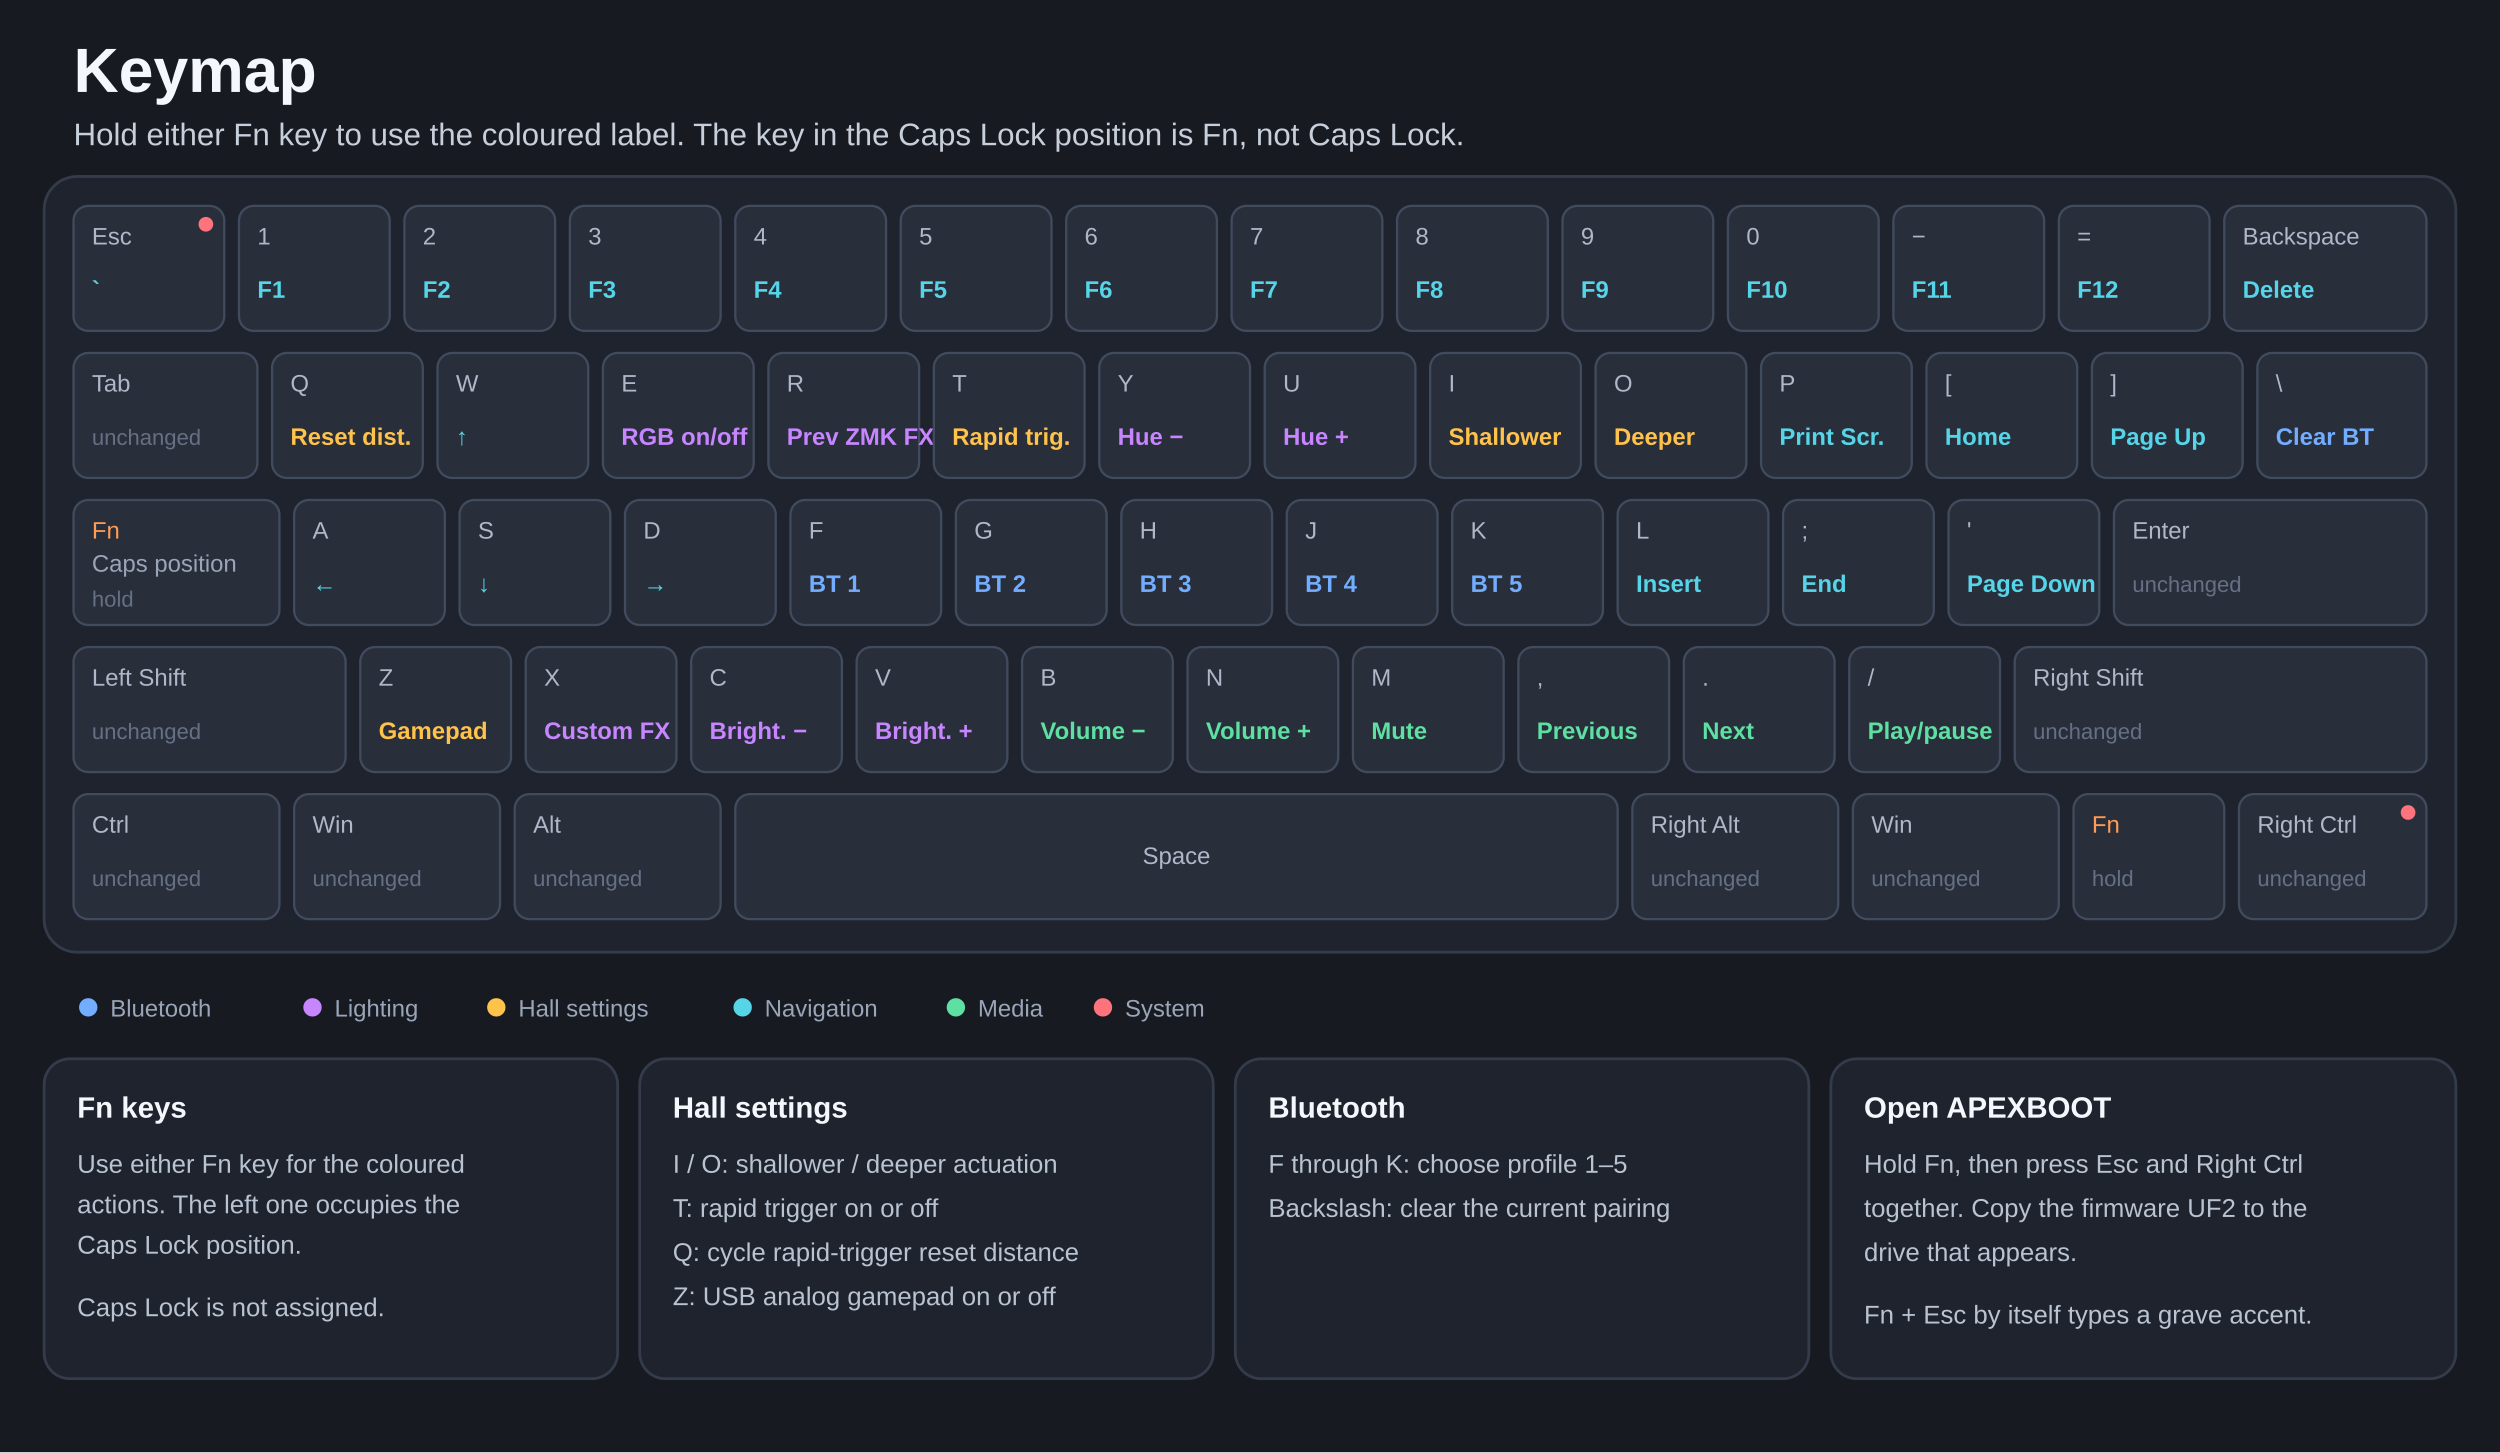
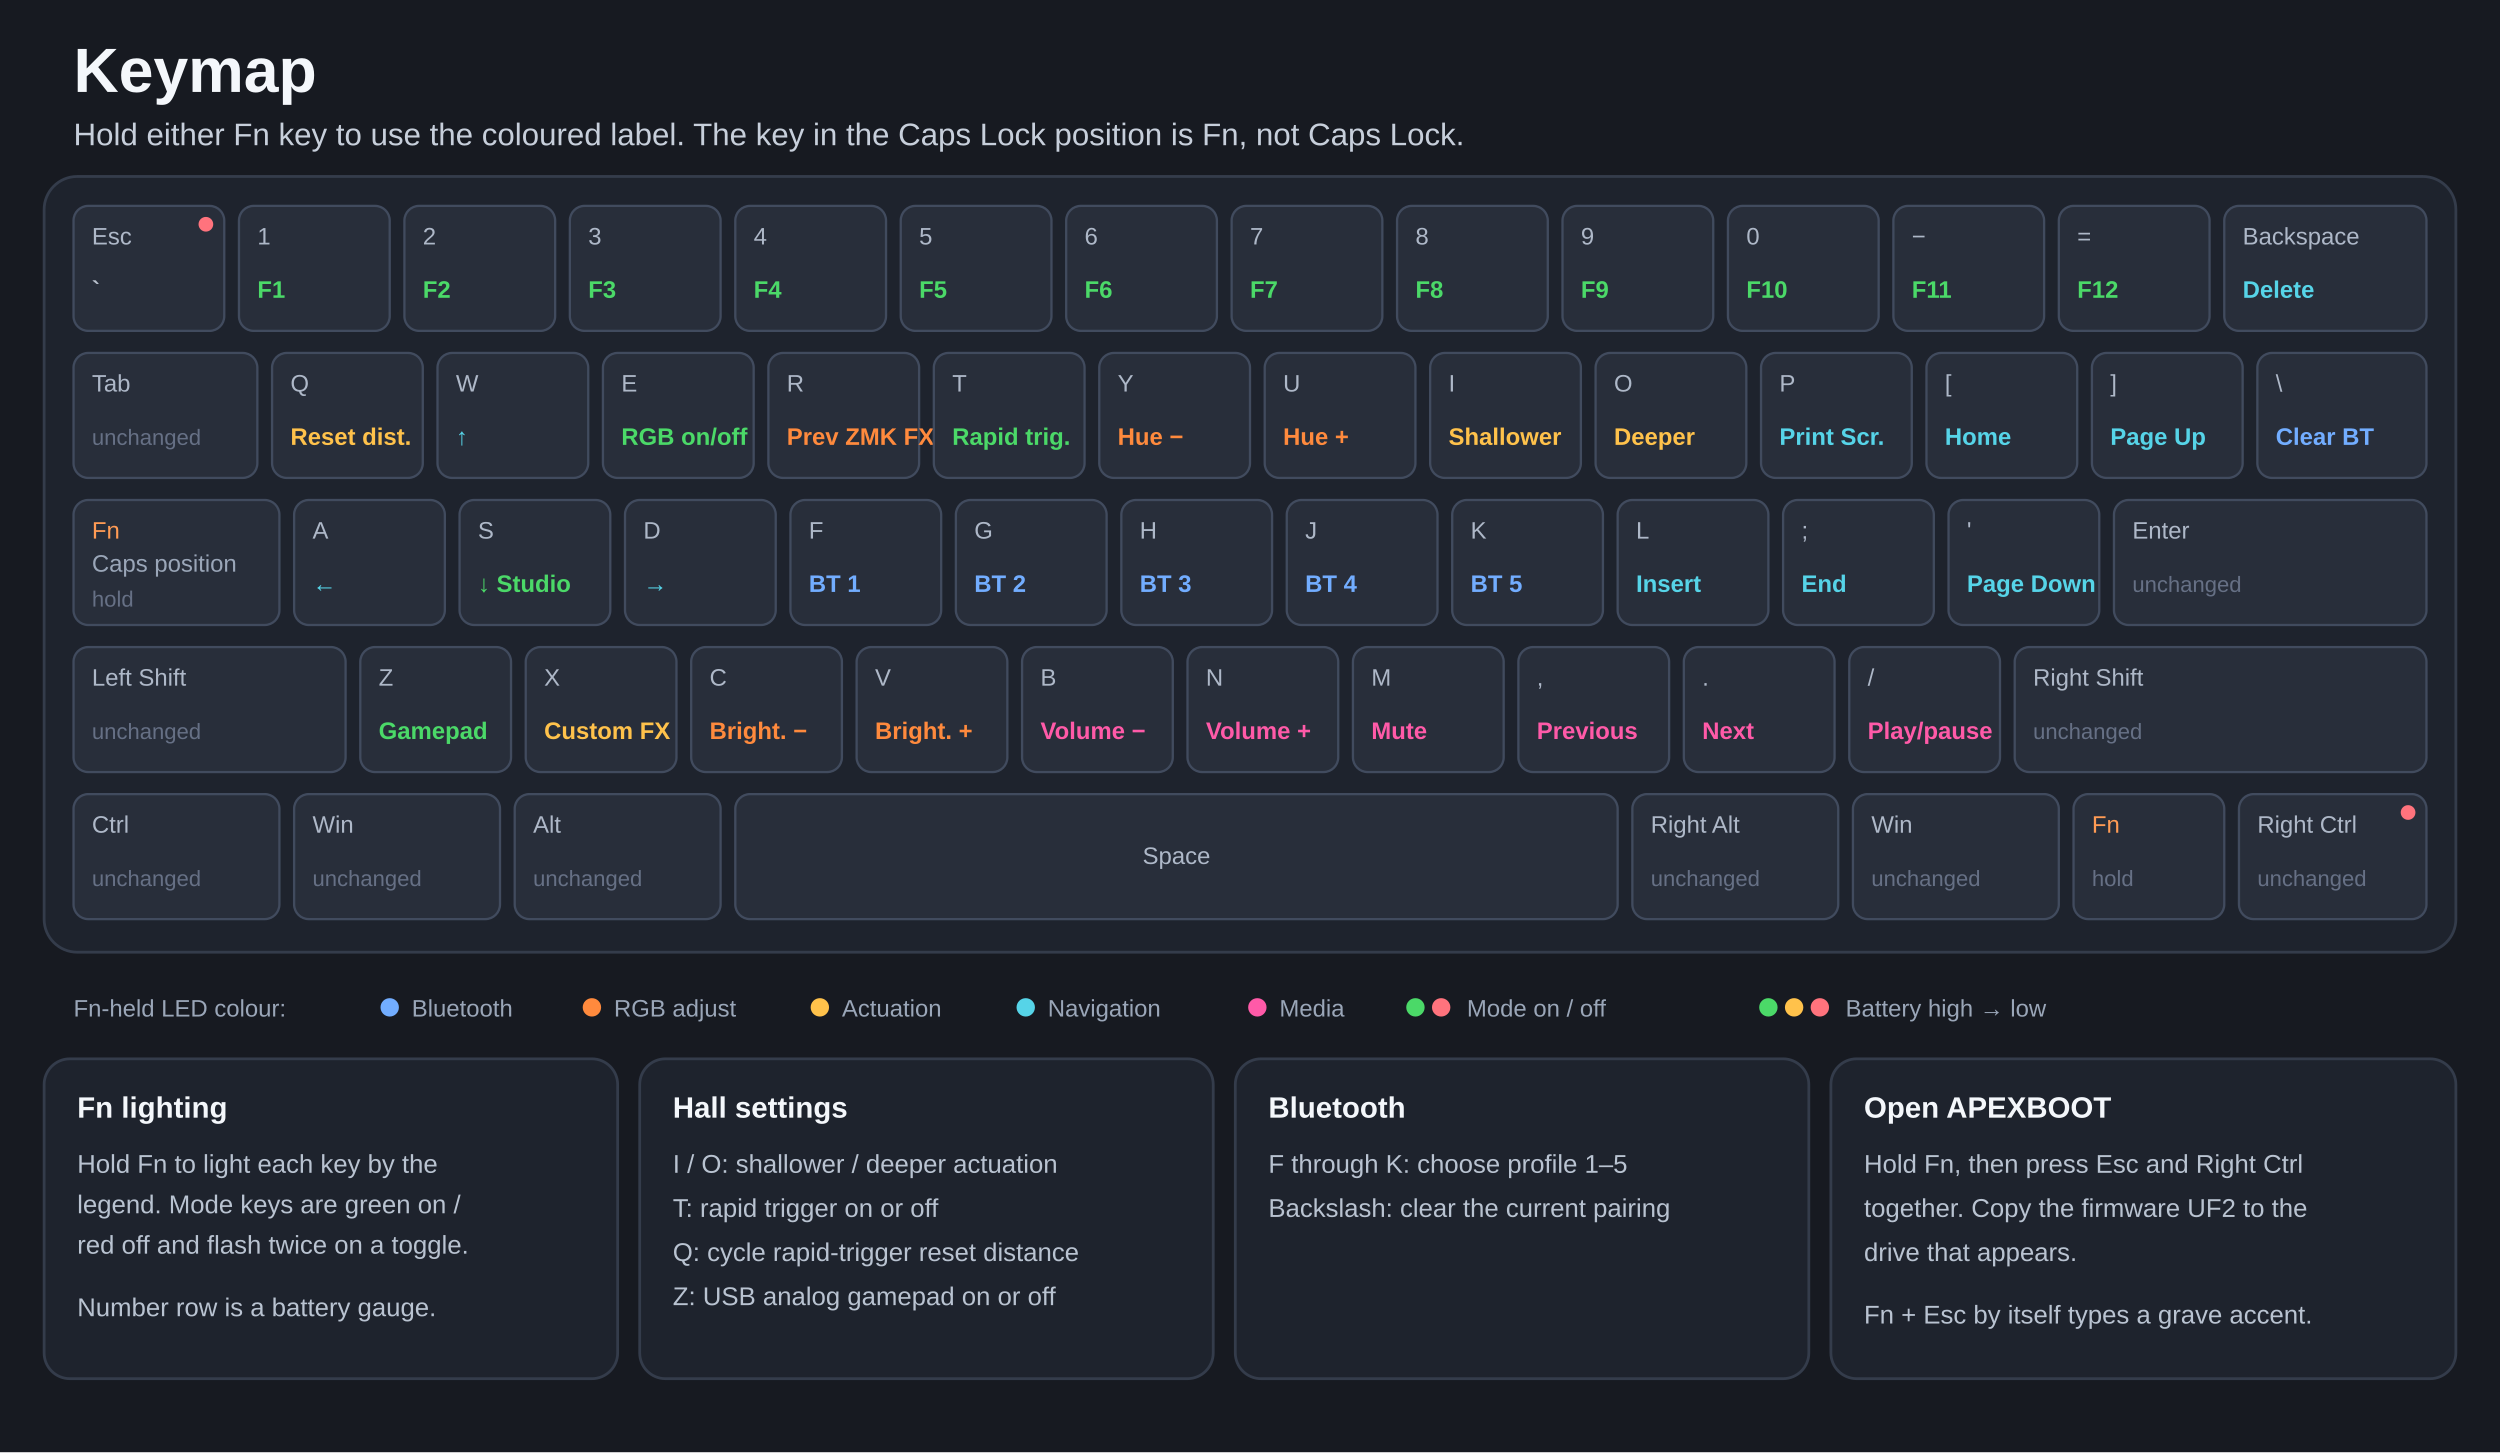
<svg xmlns="http://www.w3.org/2000/svg" width="1360" height="790" viewBox="0 0 1360 790" role="img" aria-labelledby="title desc">
  <style>
    .bg { fill: #171a21; }
    .panel { fill: #1e232d; stroke: #343c4b; stroke-width: 1.5; }
    .key { fill: #282e3a; stroke: #414b5e; stroke-width: 1.25; }
    .base { fill: #aeb8c8; font: 13px "Segoe UI", Arial, sans-serif; }
    .fn { font: 600 13px "Segoe UI", Arial, sans-serif; }
    .muted { fill: #667085; font: 12px "Segoe UI", Arial, sans-serif; }
    .heading { fill: #f4f7fb; font: 700 34px "Segoe UI", Arial, sans-serif; }
    .intro { fill: #c7cfdb; font: 17px "Segoe UI", Arial, sans-serif; }
    .small { fill: #9aa6b8; font: 13px "Segoe UI", Arial, sans-serif; }
    .label { fill: #f4f7fb; font: 700 16px "Segoe UI", Arial, sans-serif; }
    .note { fill: #b9c3d1; font: 14px "Segoe UI", Arial, sans-serif; }
-     .nav { fill: #56d4e8; }
-     .light { fill: #c786ff; }
-     .switch { fill: #ffc24b; }
-     .bt { fill: #72adff; }
-     .media { fill: #5de0a2; }
+     /* Label colours match the per-key legend the firmware lights while Fn is
+        held (src/rgb_overlay_g4b.c). */
+     .nav { fill: #56d4e8; }      /* navigation / arrows: cyan */
+     .light { fill: #ff8a3d; }    /* RGB hue / effect / brightness: orange */
+     .switch { fill: #ffc24b; }   /* actuation: amber */
+     .bt { fill: #72adff; }       /* Bluetooth: blue */
+     .media { fill: #ff5aa8; }    /* media transport: magenta */
+     .toggle { fill: #4bd968; }   /* on/off modes: green on, red off */
+     .batt { fill: #4bd968; }     /* battery gauge: green/amber/red by level */
+     .dim { fill: #b8c0cc; }      /* dim white (Esc) */
    .system { fill: #ff737d; }
    .fnkey { fill: #ff9b54; }
  </style>
  <rect class="bg" width="1360" height="790" />
  <text class="heading" x="40" y="50">Keymap</text>
  <text class="intro" x="40" y="79">Hold either Fn key to use the coloured label. The key in the Caps Lock position is Fn, not Caps Lock.</text>
  <rect class="panel" x="24" y="96" width="1312" height="422" rx="18" />
  <g transform="translate(40 112)">
    <rect class="key" width="82" height="68" rx="8" />
    <circle class="system" cx="72" cy="10" r="4" />
    <text class="base" x="10" y="21">Esc</text>
-     <text class="fn nav" x="10" y="50">`</text>
+     <text class="fn dim" x="10" y="50">`</text>
  </g>
  <g transform="translate(130 112)">
    <rect class="key" width="82" height="68" rx="8" />
    <text class="base" x="10" y="21">1</text>
-     <text class="fn nav" x="10" y="50">F1</text>
+     <text class="fn batt" x="10" y="50">F1</text>
  </g>
  <g transform="translate(220 112)">
    <rect class="key" width="82" height="68" rx="8" />
    <text class="base" x="10" y="21">2</text>
-     <text class="fn nav" x="10" y="50">F2</text>
+     <text class="fn batt" x="10" y="50">F2</text>
  </g>
  <g transform="translate(310 112)">
    <rect class="key" width="82" height="68" rx="8" />
    <text class="base" x="10" y="21">3</text>
-     <text class="fn nav" x="10" y="50">F3</text>
+     <text class="fn batt" x="10" y="50">F3</text>
  </g>
  <g transform="translate(400 112)">
    <rect class="key" width="82" height="68" rx="8" />
    <text class="base" x="10" y="21">4</text>
-     <text class="fn nav" x="10" y="50">F4</text>
+     <text class="fn batt" x="10" y="50">F4</text>
  </g>
  <g transform="translate(490 112)">
    <rect class="key" width="82" height="68" rx="8" />
    <text class="base" x="10" y="21">5</text>
-     <text class="fn nav" x="10" y="50">F5</text>
+     <text class="fn batt" x="10" y="50">F5</text>
  </g>
  <g transform="translate(580 112)">
    <rect class="key" width="82" height="68" rx="8" />
    <text class="base" x="10" y="21">6</text>
-     <text class="fn nav" x="10" y="50">F6</text>
+     <text class="fn batt" x="10" y="50">F6</text>
  </g>
  <g transform="translate(670 112)">
    <rect class="key" width="82" height="68" rx="8" />
    <text class="base" x="10" y="21">7</text>
-     <text class="fn nav" x="10" y="50">F7</text>
+     <text class="fn batt" x="10" y="50">F7</text>
  </g>
  <g transform="translate(760 112)">
    <rect class="key" width="82" height="68" rx="8" />
    <text class="base" x="10" y="21">8</text>
-     <text class="fn nav" x="10" y="50">F8</text>
+     <text class="fn batt" x="10" y="50">F8</text>
  </g>
  <g transform="translate(850 112)">
    <rect class="key" width="82" height="68" rx="8" />
    <text class="base" x="10" y="21">9</text>
-     <text class="fn nav" x="10" y="50">F9</text>
+     <text class="fn batt" x="10" y="50">F9</text>
  </g>
  <g transform="translate(940 112)">
    <rect class="key" width="82" height="68" rx="8" />
    <text class="base" x="10" y="21">0</text>
-     <text class="fn nav" x="10" y="50">F10</text>
+     <text class="fn batt" x="10" y="50">F10</text>
  </g>
  <g transform="translate(1030 112)">
    <rect class="key" width="82" height="68" rx="8" />
    <text class="base" x="10" y="21">−</text>
-     <text class="fn nav" x="10" y="50">F11</text>
+     <text class="fn batt" x="10" y="50">F11</text>
  </g>
  <g transform="translate(1120 112)">
    <rect class="key" width="82" height="68" rx="8" />
    <text class="base" x="10" y="21">=</text>
-     <text class="fn nav" x="10" y="50">F12</text>
+     <text class="fn batt" x="10" y="50">F12</text>
  </g>
  <g transform="translate(1210 112)">
    <rect class="key" width="110" height="68" rx="8" />
    <text class="base" x="10" y="21">Backspace</text>
    <text class="fn nav" x="10" y="50">Delete</text>
  </g>
  <g transform="translate(40 192)">
    <rect class="key" width="100" height="68" rx="8" />
    <text class="base" x="10" y="21">Tab</text>
    <text class="muted" x="10" y="50">unchanged</text>
  </g>
  <g transform="translate(148 192)">
    <rect class="key" width="82" height="68" rx="8" />
    <text class="base" x="10" y="21">Q</text>
    <text class="fn switch" x="10" y="50">Reset dist.</text>
  </g>
  <g transform="translate(238 192)">
    <rect class="key" width="82" height="68" rx="8" />
    <text class="base" x="10" y="21">W</text>
    <text class="fn nav" x="10" y="50">↑</text>
  </g>
  <g transform="translate(328 192)">
    <rect class="key" width="82" height="68" rx="8" />
    <text class="base" x="10" y="21">E</text>
-     <text class="fn light" x="10" y="50">RGB on/off</text>
+     <text class="fn toggle" x="10" y="50">RGB on/off</text>
  </g>
  <g transform="translate(418 192)">
    <rect class="key" width="82" height="68" rx="8" />
    <text class="base" x="10" y="21">R</text>
    <text class="fn light" x="10" y="50">Prev ZMK FX</text>
  </g>
  <g transform="translate(508 192)">
    <rect class="key" width="82" height="68" rx="8" />
    <text class="base" x="10" y="21">T</text>
-     <text class="fn switch" x="10" y="50">Rapid trig.</text>
+     <text class="fn toggle" x="10" y="50">Rapid trig.</text>
  </g>
  <g transform="translate(598 192)">
    <rect class="key" width="82" height="68" rx="8" />
    <text class="base" x="10" y="21">Y</text>
    <text class="fn light" x="10" y="50">Hue −</text>
  </g>
  <g transform="translate(688 192)">
    <rect class="key" width="82" height="68" rx="8" />
    <text class="base" x="10" y="21">U</text>
    <text class="fn light" x="10" y="50">Hue +</text>
  </g>
  <g transform="translate(778 192)">
    <rect class="key" width="82" height="68" rx="8" />
    <text class="base" x="10" y="21">I</text>
    <text class="fn switch" x="10" y="50">Shallower</text>
  </g>
  <g transform="translate(868 192)">
    <rect class="key" width="82" height="68" rx="8" />
    <text class="base" x="10" y="21">O</text>
    <text class="fn switch" x="10" y="50">Deeper</text>
  </g>
  <g transform="translate(958 192)">
    <rect class="key" width="82" height="68" rx="8" />
    <text class="base" x="10" y="21">P</text>
    <text class="fn nav" x="10" y="50">Print Scr.</text>
  </g>
  <g transform="translate(1048 192)">
    <rect class="key" width="82" height="68" rx="8" />
    <text class="base" x="10" y="21">[</text>
    <text class="fn nav" x="10" y="50">Home</text>
  </g>
  <g transform="translate(1138 192)">
    <rect class="key" width="82" height="68" rx="8" />
    <text class="base" x="10" y="21">]</text>
    <text class="fn nav" x="10" y="50">Page Up</text>
  </g>
  <g transform="translate(1228 192)">
    <rect class="key" width="92" height="68" rx="8" />
    <text class="base" x="10" y="21">\</text>
    <text class="fn bt" x="10" y="50">Clear BT</text>
  </g>
  <g transform="translate(40 272)">
    <rect class="key" width="112" height="68" rx="8" />
    <text class="base fnkey" x="10" y="21">Fn</text>
    <text class="small" x="10" y="39">Caps position</text>
    <text class="muted" x="10" y="58">hold</text>
  </g>
  <g transform="translate(160 272)">
    <rect class="key" width="82" height="68" rx="8" />
    <text class="base" x="10" y="21">A</text>
    <text class="fn nav" x="10" y="50">←</text>
  </g>
  <g transform="translate(250 272)">
    <rect class="key" width="82" height="68" rx="8" />
    <text class="base" x="10" y="21">S</text>
-     <text class="fn nav" x="10" y="50">↓</text>
+     <text class="fn toggle" x="10" y="50">↓ Studio</text>
  </g>
  <g transform="translate(340 272)">
    <rect class="key" width="82" height="68" rx="8" />
    <text class="base" x="10" y="21">D</text>
    <text class="fn nav" x="10" y="50">→</text>
  </g>
  <g transform="translate(430 272)">
    <rect class="key" width="82" height="68" rx="8" />
    <text class="base" x="10" y="21">F</text>
    <text class="fn bt" x="10" y="50">BT 1</text>
  </g>
  <g transform="translate(520 272)">
    <rect class="key" width="82" height="68" rx="8" />
    <text class="base" x="10" y="21">G</text>
    <text class="fn bt" x="10" y="50">BT 2</text>
  </g>
  <g transform="translate(610 272)">
    <rect class="key" width="82" height="68" rx="8" />
    <text class="base" x="10" y="21">H</text>
    <text class="fn bt" x="10" y="50">BT 3</text>
  </g>
  <g transform="translate(700 272)">
    <rect class="key" width="82" height="68" rx="8" />
    <text class="base" x="10" y="21">J</text>
    <text class="fn bt" x="10" y="50">BT 4</text>
  </g>
  <g transform="translate(790 272)">
    <rect class="key" width="82" height="68" rx="8" />
    <text class="base" x="10" y="21">K</text>
    <text class="fn bt" x="10" y="50">BT 5</text>
  </g>
  <g transform="translate(880 272)">
    <rect class="key" width="82" height="68" rx="8" />
    <text class="base" x="10" y="21">L</text>
    <text class="fn nav" x="10" y="50">Insert</text>
  </g>
  <g transform="translate(970 272)">
    <rect class="key" width="82" height="68" rx="8" />
    <text class="base" x="10" y="21">;</text>
    <text class="fn nav" x="10" y="50">End</text>
  </g>
  <g transform="translate(1060 272)">
    <rect class="key" width="82" height="68" rx="8" />
    <text class="base" x="10" y="21">'</text>
    <text class="fn nav" x="10" y="50">Page Down</text>
  </g>
  <g transform="translate(1150 272)">
    <rect class="key" width="170" height="68" rx="8" />
    <text class="base" x="10" y="21">Enter</text>
    <text class="muted" x="10" y="50">unchanged</text>
  </g>
  <g transform="translate(40 352)">
    <rect class="key" width="148" height="68" rx="8" />
    <text class="base" x="10" y="21">Left Shift</text>
    <text class="muted" x="10" y="50">unchanged</text>
  </g>
  <g transform="translate(196 352)">
    <rect class="key" width="82" height="68" rx="8" />
    <text class="base" x="10" y="21">Z</text>
-     <text class="fn switch" x="10" y="50">Gamepad</text>
+     <text class="fn toggle" x="10" y="50">Gamepad</text>
  </g>
  <g transform="translate(286 352)">
    <rect class="key" width="82" height="68" rx="8" />
    <text class="base" x="10" y="21">X</text>
-     <text class="fn light" x="10" y="50">Custom FX</text>
+     <text class="fn switch" x="10" y="50">Custom FX</text>
  </g>
  <g transform="translate(376 352)">
    <rect class="key" width="82" height="68" rx="8" />
    <text class="base" x="10" y="21">C</text>
    <text class="fn light" x="10" y="50">Bright. −</text>
  </g>
  <g transform="translate(466 352)">
    <rect class="key" width="82" height="68" rx="8" />
    <text class="base" x="10" y="21">V</text>
    <text class="fn light" x="10" y="50">Bright. +</text>
  </g>
  <g transform="translate(556 352)">
    <rect class="key" width="82" height="68" rx="8" />
    <text class="base" x="10" y="21">B</text>
    <text class="fn media" x="10" y="50">Volume −</text>
  </g>
  <g transform="translate(646 352)">
    <rect class="key" width="82" height="68" rx="8" />
    <text class="base" x="10" y="21">N</text>
    <text class="fn media" x="10" y="50">Volume +</text>
  </g>
  <g transform="translate(736 352)">
    <rect class="key" width="82" height="68" rx="8" />
    <text class="base" x="10" y="21">M</text>
    <text class="fn media" x="10" y="50">Mute</text>
  </g>
  <g transform="translate(826 352)">
    <rect class="key" width="82" height="68" rx="8" />
    <text class="base" x="10" y="21">,</text>
    <text class="fn media" x="10" y="50">Previous</text>
  </g>
  <g transform="translate(916 352)">
    <rect class="key" width="82" height="68" rx="8" />
    <text class="base" x="10" y="21">.</text>
    <text class="fn media" x="10" y="50">Next</text>
  </g>
  <g transform="translate(1006 352)">
    <rect class="key" width="82" height="68" rx="8" />
    <text class="base" x="10" y="21">/</text>
    <text class="fn media" x="10" y="50">Play/pause</text>
  </g>
  <g transform="translate(1096 352)">
    <rect class="key" width="224" height="68" rx="8" />
    <text class="base" x="10" y="21">Right Shift</text>
    <text class="muted" x="10" y="50">unchanged</text>
  </g>
  <g transform="translate(40 432)">
    <rect class="key" width="112" height="68" rx="8" />
    <text class="base" x="10" y="21">Ctrl</text>
    <text class="muted" x="10" y="50">unchanged</text>
  </g>
  <g transform="translate(160 432)">
    <rect class="key" width="112" height="68" rx="8" />
    <text class="base" x="10" y="21">Win</text>
    <text class="muted" x="10" y="50">unchanged</text>
  </g>
  <g transform="translate(280 432)">
    <rect class="key" width="112" height="68" rx="8" />
    <text class="base" x="10" y="21">Alt</text>
    <text class="muted" x="10" y="50">unchanged</text>
  </g>
  <g transform="translate(400 432)">
    <rect class="key" width="480" height="68" rx="8" />
    <text class="base" x="240" y="38" text-anchor="middle">Space</text>
  </g>
  <g transform="translate(888 432)">
    <rect class="key" width="112" height="68" rx="8" />
    <text class="base" x="10" y="21">Right Alt</text>
    <text class="muted" x="10" y="50">unchanged</text>
  </g>
  <g transform="translate(1008 432)">
    <rect class="key" width="112" height="68" rx="8" />
    <text class="base" x="10" y="21">Win</text>
    <text class="muted" x="10" y="50">unchanged</text>
  </g>
  <g transform="translate(1128 432)">
    <rect class="key" width="82" height="68" rx="8" />
    <text class="base fnkey" x="10" y="21">Fn</text>
    <text class="muted" x="10" y="50">hold</text>
  </g>
  <g transform="translate(1218 432)">
    <rect class="key" width="102" height="68" rx="8" />
    <circle class="system" cx="92" cy="10" r="4" />
    <text class="base" x="10" y="21">Right Ctrl</text>
    <text class="muted" x="10" y="50">unchanged</text>
  </g>
-   <circle class="bt" cx="48" cy="548" r="5" />
-   <text class="small" x="60" y="553">Bluetooth</text>
-   <circle class="light" cx="170" cy="548" r="5" />
-   <text class="small" x="182" y="553">Lighting</text>
-   <circle class="switch" cx="270" cy="548" r="5" />
-   <text class="small" x="282" y="553">Hall settings</text>
-   <circle class="nav" cx="404" cy="548" r="5" />
-   <text class="small" x="416" y="553">Navigation</text>
-   <circle class="media" cx="520" cy="548" r="5" />
-   <text class="small" x="532" y="553">Media</text>
-   <circle class="system" cx="600" cy="548" r="5" />
-   <text class="small" x="612" y="553">System</text>
+   <text class="small" x="40" y="553">Fn-held LED colour:</text>
+   <circle class="bt" cx="212" cy="548" r="5" />
+   <text class="small" x="224" y="553">Bluetooth</text>
+   <circle class="light" cx="322" cy="548" r="5" />
+   <text class="small" x="334" y="553">RGB adjust</text>
+   <circle class="switch" cx="446" cy="548" r="5" />
+   <text class="small" x="458" y="553">Actuation</text>
+   <circle class="nav" cx="558" cy="548" r="5" />
+   <text class="small" x="570" y="553">Navigation</text>
+   <circle class="media" cx="684" cy="548" r="5" />
+   <text class="small" x="696" y="553">Media</text>
+   <circle class="toggle" cx="770" cy="548" r="5" />
+   <circle class="system" cx="784" cy="548" r="5" />
+   <text class="small" x="798" y="553">Mode on / off</text>
+   <circle class="batt" cx="962" cy="548" r="5" />
+   <circle class="switch" cx="976" cy="548" r="5" />
+   <circle class="system" cx="990" cy="548" r="5" />
+   <text class="small" x="1004" y="553">Battery high → low</text>
  <g transform="translate(24 576)">
    <rect class="panel" width="312" height="174" rx="14" />
-     <text class="label" x="18" y="32">Fn keys</text>
-     <text class="note" x="18" y="62">Use either Fn key for the coloured</text>
-     <text class="note" x="18" y="84">actions. The left one occupies the</text>
-     <text class="note" x="18" y="106">Caps Lock position.</text>
-     <text class="note" x="18" y="140">Caps Lock is not assigned.</text>
+     <text class="label" x="18" y="32">Fn lighting</text>
+     <text class="note" x="18" y="62">Hold Fn to light each key by the</text>
+     <text class="note" x="18" y="84">legend. Mode keys are green on /</text>
+     <text class="note" x="18" y="106">red off and flash twice on a toggle.</text>
+     <text class="note" x="18" y="140">Number row is a battery gauge.</text>
  </g>
  <g transform="translate(348 576)">
    <rect class="panel" width="312" height="174" rx="14" />
    <text class="label" x="18" y="32">Hall settings</text>
    <text class="note" x="18" y="62">I / O: shallower / deeper actuation</text>
    <text class="note" x="18" y="86">T: rapid trigger on or off</text>
    <text class="note" x="18" y="110">Q: cycle rapid-trigger reset distance</text>
    <text class="note" x="18" y="134">Z: USB analog gamepad on or off</text>
  </g>
  <g transform="translate(672 576)">
    <rect class="panel" width="312" height="174" rx="14" />
    <text class="label" x="18" y="32">Bluetooth</text>
    <text class="note" x="18" y="62">F through K: choose profile 1–5</text>
    <text class="note" x="18" y="86">Backslash: clear the current pairing</text>
  </g>
  <g transform="translate(996 576)">
    <rect class="panel" width="340" height="174" rx="14" />
    <text class="label" x="18" y="32">Open APEXBOOT</text>
    <text class="note" x="18" y="62">Hold Fn, then press Esc and Right Ctrl</text>
    <text class="note" x="18" y="86">together. Copy the firmware UF2 to the</text>
    <text class="note" x="18" y="110">drive that appears.</text>
    <text class="note" x="18" y="144">Fn + Esc by itself types a grave accent.</text>
  </g>
</svg>
